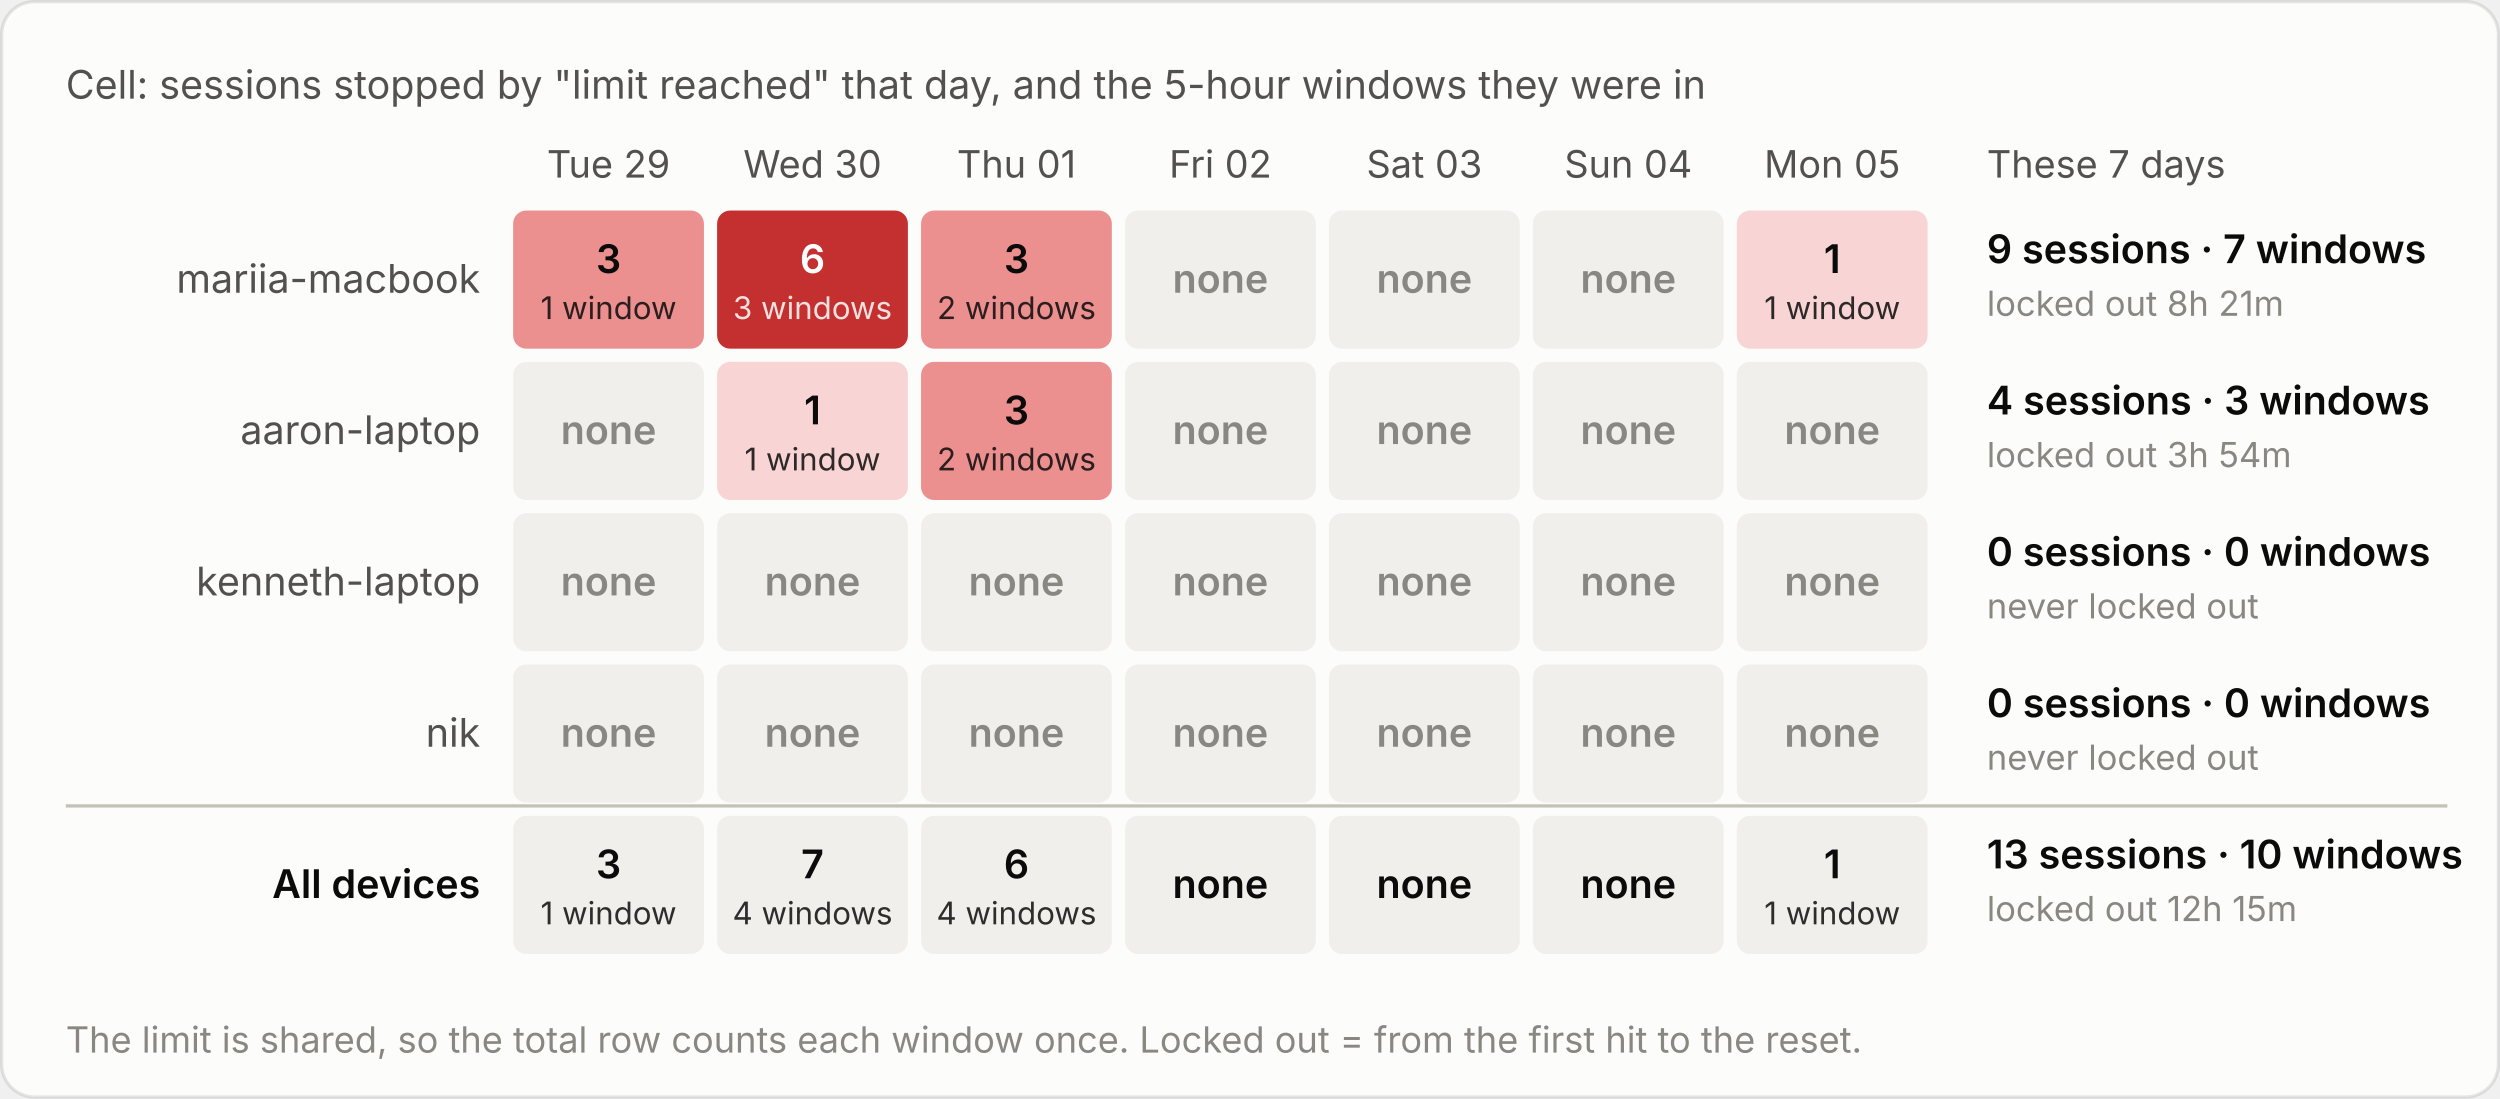
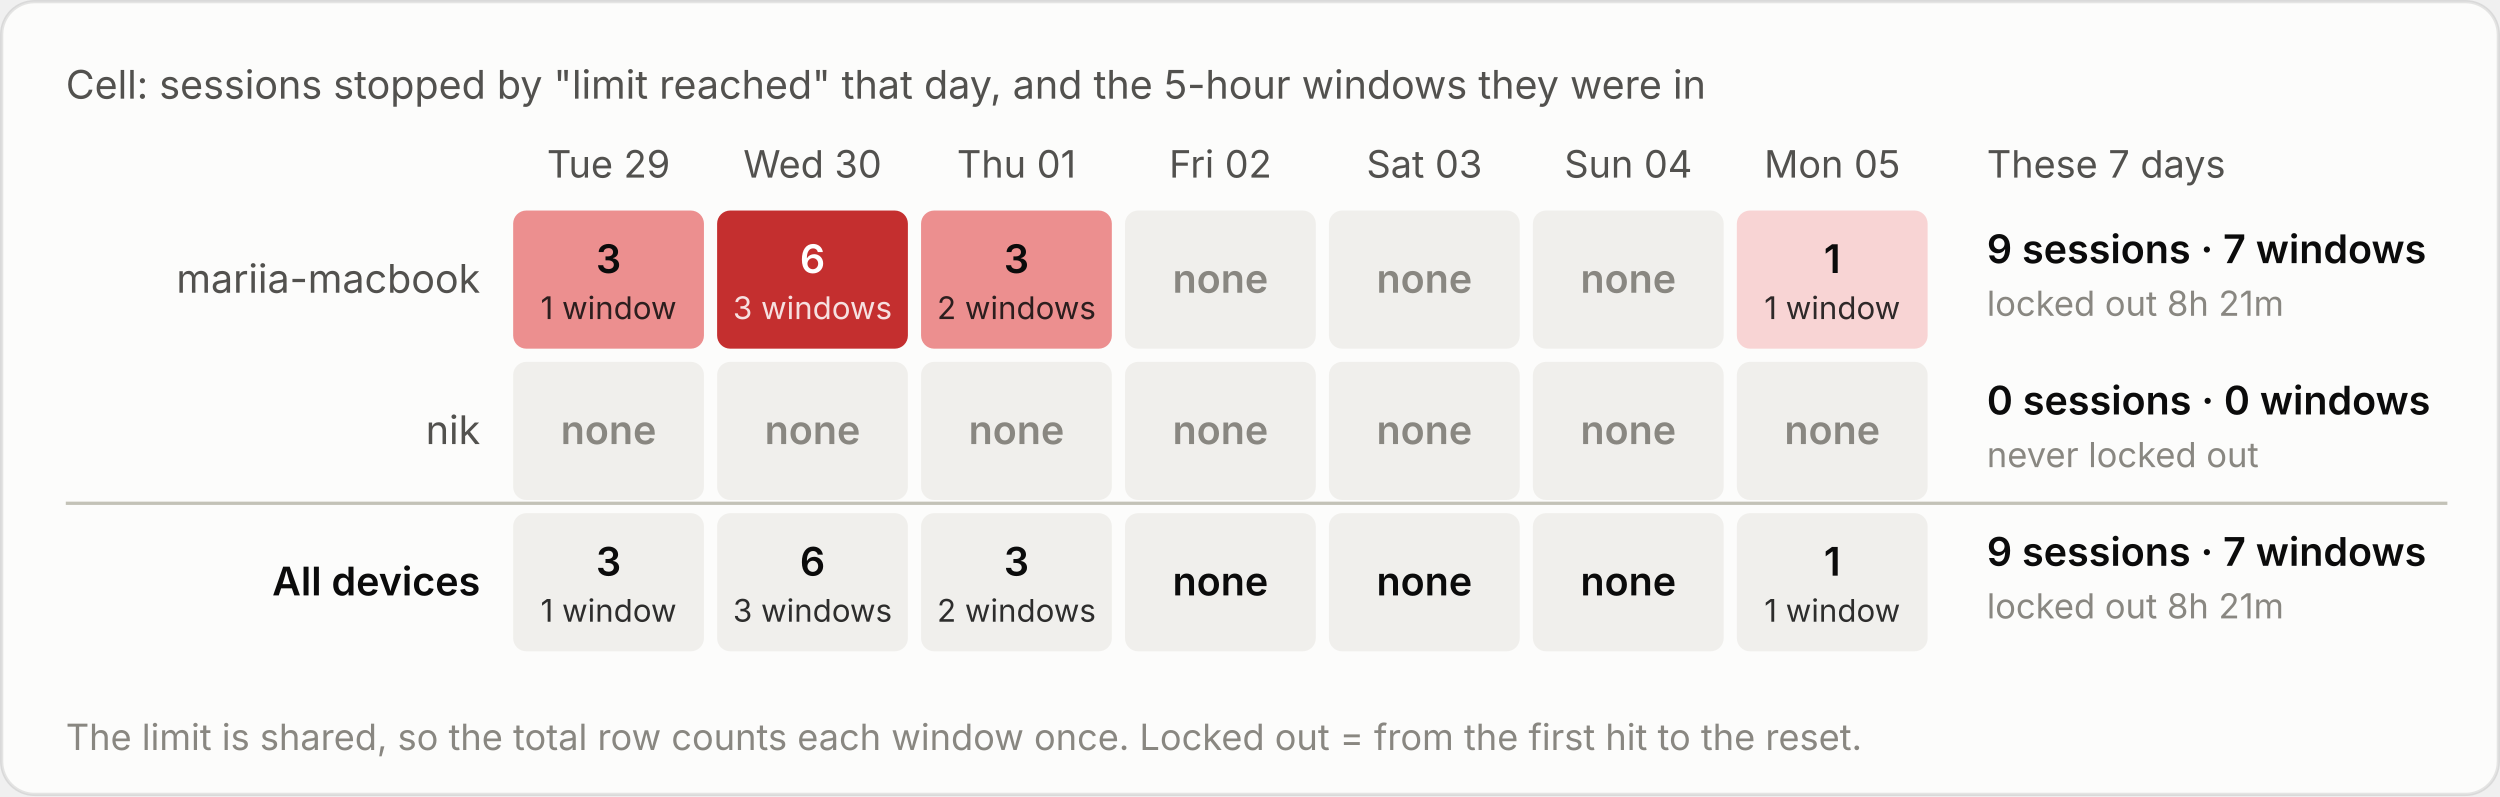
- <svg xmlns="http://www.w3.org/2000/svg" viewBox="0 0 760 334" width="760" height="334" role="img" aria-label="Cell: sessions stopped by &quot;limit reached&quot; that day, and the 5-hour windows they were in">
+ <svg xmlns="http://www.w3.org/2000/svg" viewBox="0 0 760 242" width="760" height="242" role="img" aria-label="Cell: sessions stopped by &quot;limit reached&quot; that day, and the 5-hour windows they were in">
  <style>text{font-family:system-ui,-apple-system,"Segoe UI",sans-serif;font-variant-numeric:tabular-nums}.bg{fill:#fcfcfb;stroke:rgba(11,11,11,.10)}.tp{fill:#0b0b0b}.ts{fill:#52514e}.tm{fill:#898781}.grid{stroke:#e1e0d9;stroke-width:1}.base{stroke:#c3c2b7;stroke-width:1}.so{fill:#b5b3ad}.lo{stroke:#b5b3ad}.qe{fill:#f0efec}.ring{stroke:#fcfcfb}.area{fill-opacity:.1}.s0{fill:#2a78d6}.l0{stroke:#2a78d6}.s1{fill:#eb6834}.l1{stroke:#eb6834}.s2{fill:#1baf7a}.l2{stroke:#1baf7a}.s3{fill:#eda100}.l3{stroke:#eda100}.s4{fill:#e87ba4}.l4{stroke:#e87ba4}.s5{fill:#008300}.l5{stroke:#008300}.s6{fill:#4a3aa7}.l6{stroke:#4a3aa7}.s7{fill:#e34948}.l7{stroke:#e34948}.q0{fill:#cde2fb}.q1{fill:#9ec5f4}.q2{fill:#6da7ec}.q3{fill:#3987e5}.q4{fill:#256abf}.q5{fill:#184f95}.q6{fill:#0d366b}.r0{fill:#f8d4d4}.r1{fill:#ec8f8f}.r2{fill:#c42f2f}.a0{fill:#fbe3e3}.a1{fill:#f5b8b8}.a2{fill:#ec8f8f}.a3{fill:#d65252}.a4{fill:#a82525}.tq0{fill:#0b0b0b}.tq1{fill:#0b0b0b}.tq2{fill:#0b0b0b}.tq3{fill:#ffffff}.tq4{fill:#ffffff}.tq5{fill:#ffffff}.tq6{fill:#ffffff}.tr0{fill:#0b0b0b}.tr1{fill:#0b0b0b}.tr2{fill:#ffffff}.ta0{fill:#0b0b0b}.ta1{fill:#0b0b0b}.ta2{fill:#0b0b0b}.ta3{fill:#ffffff}.ta4{fill:#ffffff}.tw{fill:#ffffff}@media (prefers-color-scheme:dark){.bg{fill:#1a1a19;stroke:rgba(255,255,255,.10)}.tp{fill:#fff}.ts{fill:#c3c2b7}.tm{fill:#898781}.grid{stroke:#2c2c2a}.base{stroke:#383835}.so{fill:#5c5b57}.lo{stroke:#5c5b57}.qe{fill:#262624}.ring{stroke:#1a1a19}.s0{fill:#3987e5}.l0{stroke:#3987e5}.s1{fill:#d95926}.l1{stroke:#d95926}.s2{fill:#199e70}.l2{stroke:#199e70}.s3{fill:#c98500}.l3{stroke:#c98500}.s4{fill:#d55181}.l4{stroke:#d55181}.s5{fill:#008300}.l5{stroke:#008300}.s6{fill:#9085e9}.l6{stroke:#9085e9}.s7{fill:#e66767}.l7{stroke:#e66767}.q0{fill:#16263a}.q1{fill:#123a66}.q2{fill:#184f95}.q3{fill:#256abf}.q4{fill:#3987e5}.q5{fill:#6da7ec}.q6{fill:#b7d3f6}.r0{fill:#4a2023}.r1{fill:#8c2c2f}.r2{fill:#e25555}.a0{fill:#3a1a1c}.a1{fill:#5e2427}.a2{fill:#8c2c2f}.a3{fill:#c43c3f}.a4{fill:#f07070}.tq0{fill:#ffffff}.tq1{fill:#ffffff}.tq2{fill:#ffffff}.tq3{fill:#ffffff}.tq4{fill:#ffffff}.tq5{fill:#0b0b0b}.tq6{fill:#0b0b0b}.tr0{fill:#ffffff}.tr1{fill:#ffffff}.tr2{fill:#ffffff}.ta0{fill:#ffffff}.ta1{fill:#ffffff}.ta2{fill:#ffffff}.ta3{fill:#ffffff}.ta4{fill:#0b0b0b}.tw{fill:#ffffff}}</style>
-   <rect class="bg" x=".5" y=".5" width="759" height="333" rx="10" />
+   <rect class="bg" x=".5" y=".5" width="759" height="241" rx="10" />
  <text class="ts" x="20" y="30" font-size="12">Cell: sessions stopped by "limit reached" that day, and the 5-hour windows they were in</text>
  <g transform="translate(0,-20)">
    <text class="ts" x="185.0" y="74" font-size="11.5" text-anchor="middle">Tue 29</text>
    <text class="ts" x="247.0" y="74" font-size="11.5" text-anchor="middle">Wed 30</text>
    <text class="ts" x="309.0" y="74" font-size="11.5" text-anchor="middle">Thu 01</text>
    <text class="ts" x="371.0" y="74" font-size="11.5" text-anchor="middle">Fri 02</text>
    <text class="ts" x="433.0" y="74" font-size="11.5" text-anchor="middle">Sat 03</text>
    <text class="ts" x="495.0" y="74" font-size="11.5" text-anchor="middle">Sun 04</text>
    <text class="ts" x="557.0" y="74" font-size="11.5" text-anchor="middle">Mon 05</text>
    <text class="ts" x="604" y="74" font-size="11.5">These 7 days</text>
    <text class="ts" x="146" y="109.0" font-size="12" text-anchor="end">mariia-macbook</text>
    <rect class="r1" x="156.0" y="84" width="58" height="42" rx="4" />
    <text class="tr1" x="185.0" y="103.0" font-size="12" font-weight="600" text-anchor="middle">3</text>
    <text class="tr1" x="185.0" y="117.0" font-size="9.5" text-anchor="middle" opacity=".85">1 window</text>
    <rect class="r2" x="218.0" y="84" width="58" height="42" rx="4" />
    <text class="tr2" x="247.0" y="103.0" font-size="12" font-weight="600" text-anchor="middle">6</text>
    <text class="tr2" x="247.0" y="117.0" font-size="9.5" text-anchor="middle" opacity=".85">3 windows</text>
    <rect class="r1" x="280.0" y="84" width="58" height="42" rx="4" />
    <text class="tr1" x="309.0" y="103.0" font-size="12" font-weight="600" text-anchor="middle">3</text>
    <text class="tr1" x="309.0" y="117.0" font-size="9.5" text-anchor="middle" opacity=".85">2 windows</text>
    <rect class="qe" x="342.0" y="84" width="58" height="42" rx="4" />
    <text class="tm" x="371.0" y="109.0" font-size="12" font-weight="600" text-anchor="middle">none</text>
    <rect class="qe" x="404.0" y="84" width="58" height="42" rx="4" />
    <text class="tm" x="433.0" y="109.0" font-size="12" font-weight="600" text-anchor="middle">none</text>
    <rect class="qe" x="466.0" y="84" width="58" height="42" rx="4" />
    <text class="tm" x="495.0" y="109.0" font-size="12" font-weight="600" text-anchor="middle">none</text>
    <rect class="r0" x="528.0" y="84" width="58" height="42" rx="4" />
    <text class="tr0" x="557.0" y="103.0" font-size="12" font-weight="600" text-anchor="middle">1</text>
    <text class="tr0" x="557.0" y="117.0" font-size="9.5" text-anchor="middle" opacity=".85">1 window</text>
    <text class="tp" x="604" y="100.0" font-size="12" font-weight="600">9 sessions · 7 windows</text>
    <text class="tm" x="604" y="116.0" font-size="10.5">locked out 8h 21m</text>
-     <text class="ts" x="146" y="155.0" font-size="12" text-anchor="end">aaron-laptop</text>
+     <text class="ts" x="146" y="155.0" font-size="12" text-anchor="end">nik</text>
    <rect class="qe" x="156.0" y="130" width="58" height="42" rx="4" />
    <text class="tm" x="185.0" y="155.0" font-size="12" font-weight="600" text-anchor="middle">none</text>
-     <rect class="r0" x="218.0" y="130" width="58" height="42" rx="4" />
-     <text class="tr0" x="247.0" y="149.0" font-size="12" font-weight="600" text-anchor="middle">1</text>
-     <text class="tr0" x="247.0" y="163.0" font-size="9.5" text-anchor="middle" opacity=".85">1 window</text>
-     <rect class="r1" x="280.0" y="130" width="58" height="42" rx="4" />
-     <text class="tr1" x="309.0" y="149.0" font-size="12" font-weight="600" text-anchor="middle">3</text>
-     <text class="tr1" x="309.0" y="163.0" font-size="9.5" text-anchor="middle" opacity=".85">2 windows</text>
+     <rect class="qe" x="218.0" y="130" width="58" height="42" rx="4" />
+     <text class="tm" x="247.0" y="155.0" font-size="12" font-weight="600" text-anchor="middle">none</text>
+     <rect class="qe" x="280.0" y="130" width="58" height="42" rx="4" />
+     <text class="tm" x="309.0" y="155.0" font-size="12" font-weight="600" text-anchor="middle">none</text>
    <rect class="qe" x="342.0" y="130" width="58" height="42" rx="4" />
    <text class="tm" x="371.0" y="155.0" font-size="12" font-weight="600" text-anchor="middle">none</text>
    <rect class="qe" x="404.0" y="130" width="58" height="42" rx="4" />
    <text class="tm" x="433.0" y="155.0" font-size="12" font-weight="600" text-anchor="middle">none</text>
    <rect class="qe" x="466.0" y="130" width="58" height="42" rx="4" />
    <text class="tm" x="495.0" y="155.0" font-size="12" font-weight="600" text-anchor="middle">none</text>
    <rect class="qe" x="528.0" y="130" width="58" height="42" rx="4" />
    <text class="tm" x="557.0" y="155.0" font-size="12" font-weight="600" text-anchor="middle">none</text>
-     <text class="tp" x="604" y="146.0" font-size="12" font-weight="600">4 sessions · 3 windows</text>
-     <text class="tm" x="604" y="162.0" font-size="10.5">locked out 3h 54m</text>
-     <text class="ts" x="146" y="201.0" font-size="12" text-anchor="end">kenneth-laptop</text>
+     <text class="tp" x="604" y="146.0" font-size="12" font-weight="600">0 sessions · 0 windows</text>
+     <text class="tm" x="604" y="162.0" font-size="10.5">never locked out</text>
+     <line class="base" x1="20" x2="744" y1="173" y2="173" />
+     <text class="tp" x="146" y="201.0" font-size="12" text-anchor="end" font-weight="600">All devices</text>
    <rect class="qe" x="156.0" y="176" width="58" height="42" rx="4" />
-     <text class="tm" x="185.0" y="201.0" font-size="12" font-weight="600" text-anchor="middle">none</text>
+     <text class="tp" x="185.0" y="195.0" font-size="12" font-weight="600" text-anchor="middle">3</text>
+     <text class="tp" x="185.0" y="209.0" font-size="9.5" text-anchor="middle" opacity=".85">1 window</text>
    <rect class="qe" x="218.0" y="176" width="58" height="42" rx="4" />
-     <text class="tm" x="247.0" y="201.0" font-size="12" font-weight="600" text-anchor="middle">none</text>
+     <text class="tp" x="247.0" y="195.0" font-size="12" font-weight="600" text-anchor="middle">6</text>
+     <text class="tp" x="247.0" y="209.0" font-size="9.5" text-anchor="middle" opacity=".85">3 windows</text>
    <rect class="qe" x="280.0" y="176" width="58" height="42" rx="4" />
-     <text class="tm" x="309.0" y="201.0" font-size="12" font-weight="600" text-anchor="middle">none</text>
+     <text class="tp" x="309.0" y="195.0" font-size="12" font-weight="600" text-anchor="middle">3</text>
+     <text class="tp" x="309.0" y="209.0" font-size="9.5" text-anchor="middle" opacity=".85">2 windows</text>
    <rect class="qe" x="342.0" y="176" width="58" height="42" rx="4" />
-     <text class="tm" x="371.0" y="201.0" font-size="12" font-weight="600" text-anchor="middle">none</text>
+     <text class="tp" x="371.0" y="201.0" font-size="12" font-weight="600" text-anchor="middle">none</text>
    <rect class="qe" x="404.0" y="176" width="58" height="42" rx="4" />
-     <text class="tm" x="433.0" y="201.0" font-size="12" font-weight="600" text-anchor="middle">none</text>
+     <text class="tp" x="433.0" y="201.0" font-size="12" font-weight="600" text-anchor="middle">none</text>
    <rect class="qe" x="466.0" y="176" width="58" height="42" rx="4" />
-     <text class="tm" x="495.0" y="201.0" font-size="12" font-weight="600" text-anchor="middle">none</text>
+     <text class="tp" x="495.0" y="201.0" font-size="12" font-weight="600" text-anchor="middle">none</text>
    <rect class="qe" x="528.0" y="176" width="58" height="42" rx="4" />
-     <text class="tm" x="557.0" y="201.0" font-size="12" font-weight="600" text-anchor="middle">none</text>
-     <text class="tp" x="604" y="192.0" font-size="12" font-weight="600">0 sessions · 0 windows</text>
-     <text class="tm" x="604" y="208.0" font-size="10.5">never locked out</text>
-     <text class="ts" x="146" y="247.0" font-size="12" text-anchor="end">nik</text>
-     <rect class="qe" x="156.0" y="222" width="58" height="42" rx="4" />
-     <text class="tm" x="185.0" y="247.0" font-size="12" font-weight="600" text-anchor="middle">none</text>
-     <rect class="qe" x="218.0" y="222" width="58" height="42" rx="4" />
-     <text class="tm" x="247.0" y="247.0" font-size="12" font-weight="600" text-anchor="middle">none</text>
-     <rect class="qe" x="280.0" y="222" width="58" height="42" rx="4" />
-     <text class="tm" x="309.0" y="247.0" font-size="12" font-weight="600" text-anchor="middle">none</text>
-     <rect class="qe" x="342.0" y="222" width="58" height="42" rx="4" />
-     <text class="tm" x="371.0" y="247.0" font-size="12" font-weight="600" text-anchor="middle">none</text>
-     <rect class="qe" x="404.0" y="222" width="58" height="42" rx="4" />
-     <text class="tm" x="433.0" y="247.0" font-size="12" font-weight="600" text-anchor="middle">none</text>
-     <rect class="qe" x="466.0" y="222" width="58" height="42" rx="4" />
-     <text class="tm" x="495.0" y="247.0" font-size="12" font-weight="600" text-anchor="middle">none</text>
-     <rect class="qe" x="528.0" y="222" width="58" height="42" rx="4" />
-     <text class="tm" x="557.0" y="247.0" font-size="12" font-weight="600" text-anchor="middle">none</text>
-     <text class="tp" x="604" y="238.0" font-size="12" font-weight="600">0 sessions · 0 windows</text>
-     <text class="tm" x="604" y="254.0" font-size="10.5">never locked out</text>
-     <line class="base" x1="20" x2="744" y1="265" y2="265" />
-     <text class="tp" x="146" y="293.0" font-size="12" text-anchor="end" font-weight="600">All devices</text>
-     <rect class="qe" x="156.0" y="268" width="58" height="42" rx="4" />
-     <text class="tp" x="185.0" y="287.0" font-size="12" font-weight="600" text-anchor="middle">3</text>
-     <text class="tp" x="185.0" y="301.0" font-size="9.5" text-anchor="middle" opacity=".85">1 window</text>
-     <rect class="qe" x="218.0" y="268" width="58" height="42" rx="4" />
-     <text class="tp" x="247.0" y="287.0" font-size="12" font-weight="600" text-anchor="middle">7</text>
-     <text class="tp" x="247.0" y="301.0" font-size="9.5" text-anchor="middle" opacity=".85">4 windows</text>
-     <rect class="qe" x="280.0" y="268" width="58" height="42" rx="4" />
-     <text class="tp" x="309.0" y="287.0" font-size="12" font-weight="600" text-anchor="middle">6</text>
-     <text class="tp" x="309.0" y="301.0" font-size="9.5" text-anchor="middle" opacity=".85">4 windows</text>
-     <rect class="qe" x="342.0" y="268" width="58" height="42" rx="4" />
-     <text class="tp" x="371.0" y="293.0" font-size="12" font-weight="600" text-anchor="middle">none</text>
-     <rect class="qe" x="404.0" y="268" width="58" height="42" rx="4" />
-     <text class="tp" x="433.0" y="293.0" font-size="12" font-weight="600" text-anchor="middle">none</text>
-     <rect class="qe" x="466.0" y="268" width="58" height="42" rx="4" />
-     <text class="tp" x="495.0" y="293.0" font-size="12" font-weight="600" text-anchor="middle">none</text>
-     <rect class="qe" x="528.0" y="268" width="58" height="42" rx="4" />
-     <text class="tp" x="557.0" y="287.0" font-size="12" font-weight="600" text-anchor="middle">1</text>
-     <text class="tp" x="557.0" y="301.0" font-size="9.5" text-anchor="middle" opacity=".85">1 window</text>
-     <text class="tp" x="604" y="284.0" font-size="12" font-weight="600">13 sessions · 10 windows</text>
-     <text class="tm" x="604" y="300.0" font-size="10.5">locked out 12h 15m</text>
-     <text class="tm" x="20" y="340" font-size="11">The limit is shared, so the total row counts each window once. Locked out = from the first hit to the reset.</text>
+     <text class="tp" x="557.0" y="195.0" font-size="12" font-weight="600" text-anchor="middle">1</text>
+     <text class="tp" x="557.0" y="209.0" font-size="9.5" text-anchor="middle" opacity=".85">1 window</text>
+     <text class="tp" x="604" y="192.0" font-size="12" font-weight="600">9 sessions · 7 windows</text>
+     <text class="tm" x="604" y="208.0" font-size="10.5">locked out 8h 21m</text>
+     <text class="tm" x="20" y="248" font-size="11">The limit is shared, so the total row counts each window once. Locked out = from the first hit to the reset.</text>
  </g>
</svg>
